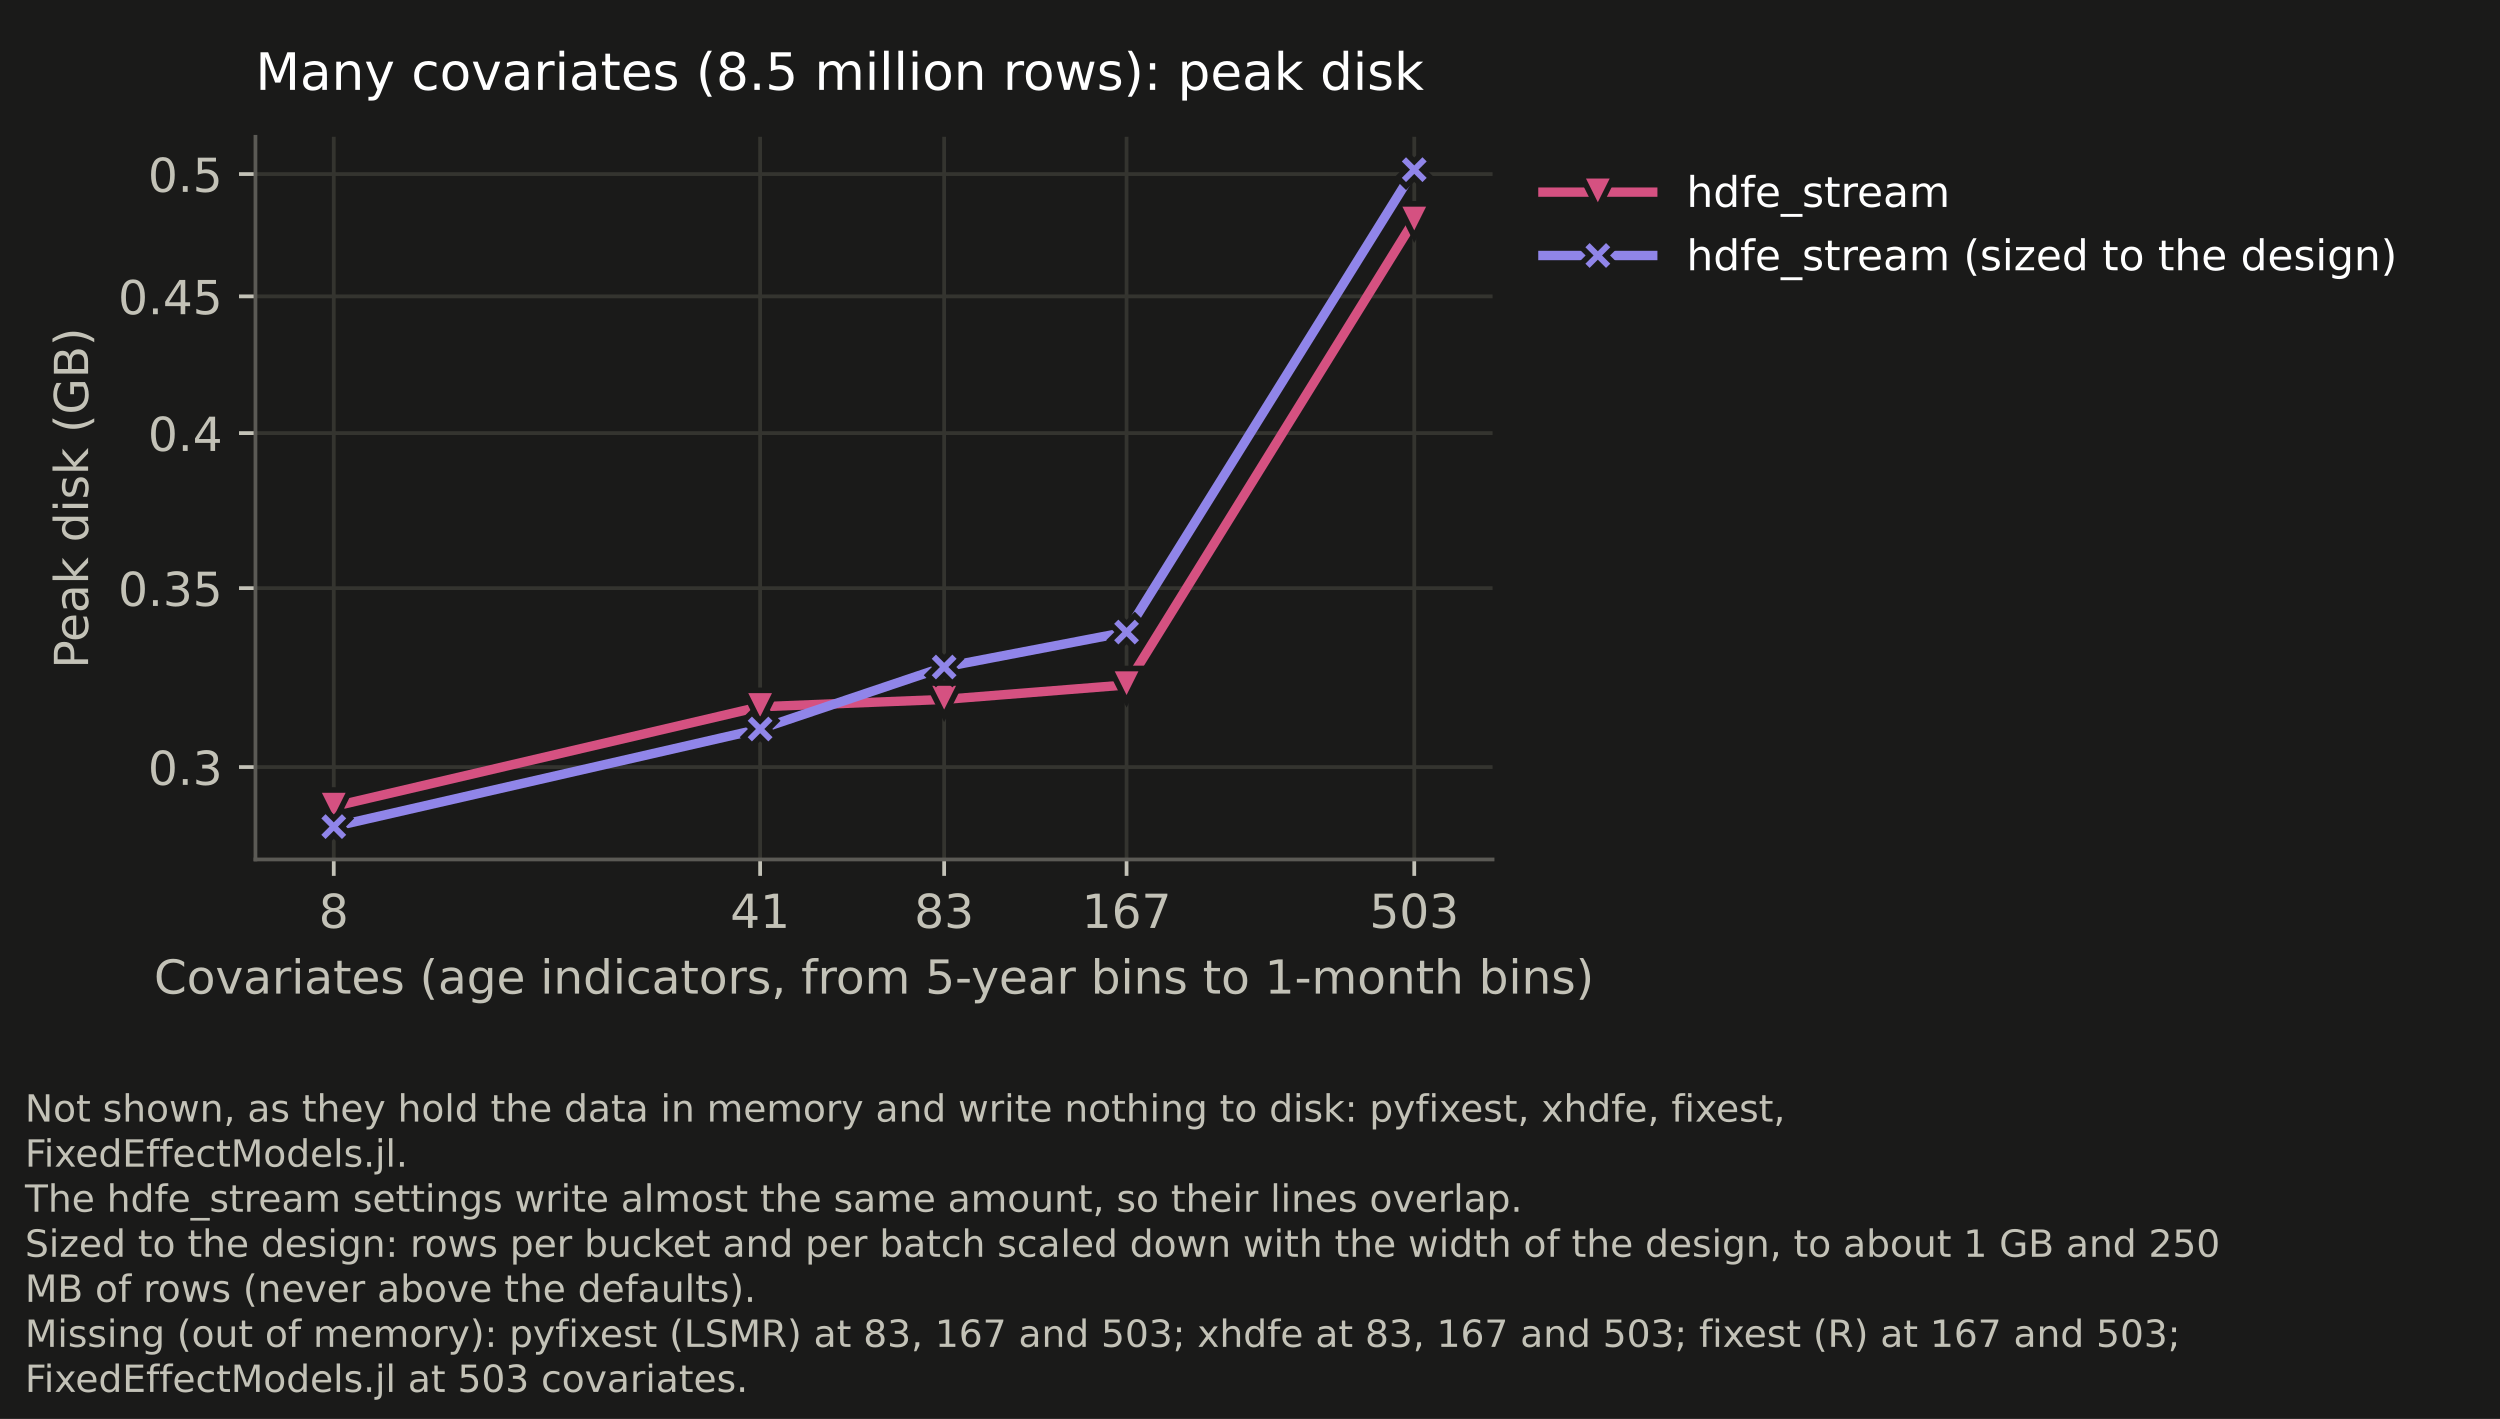
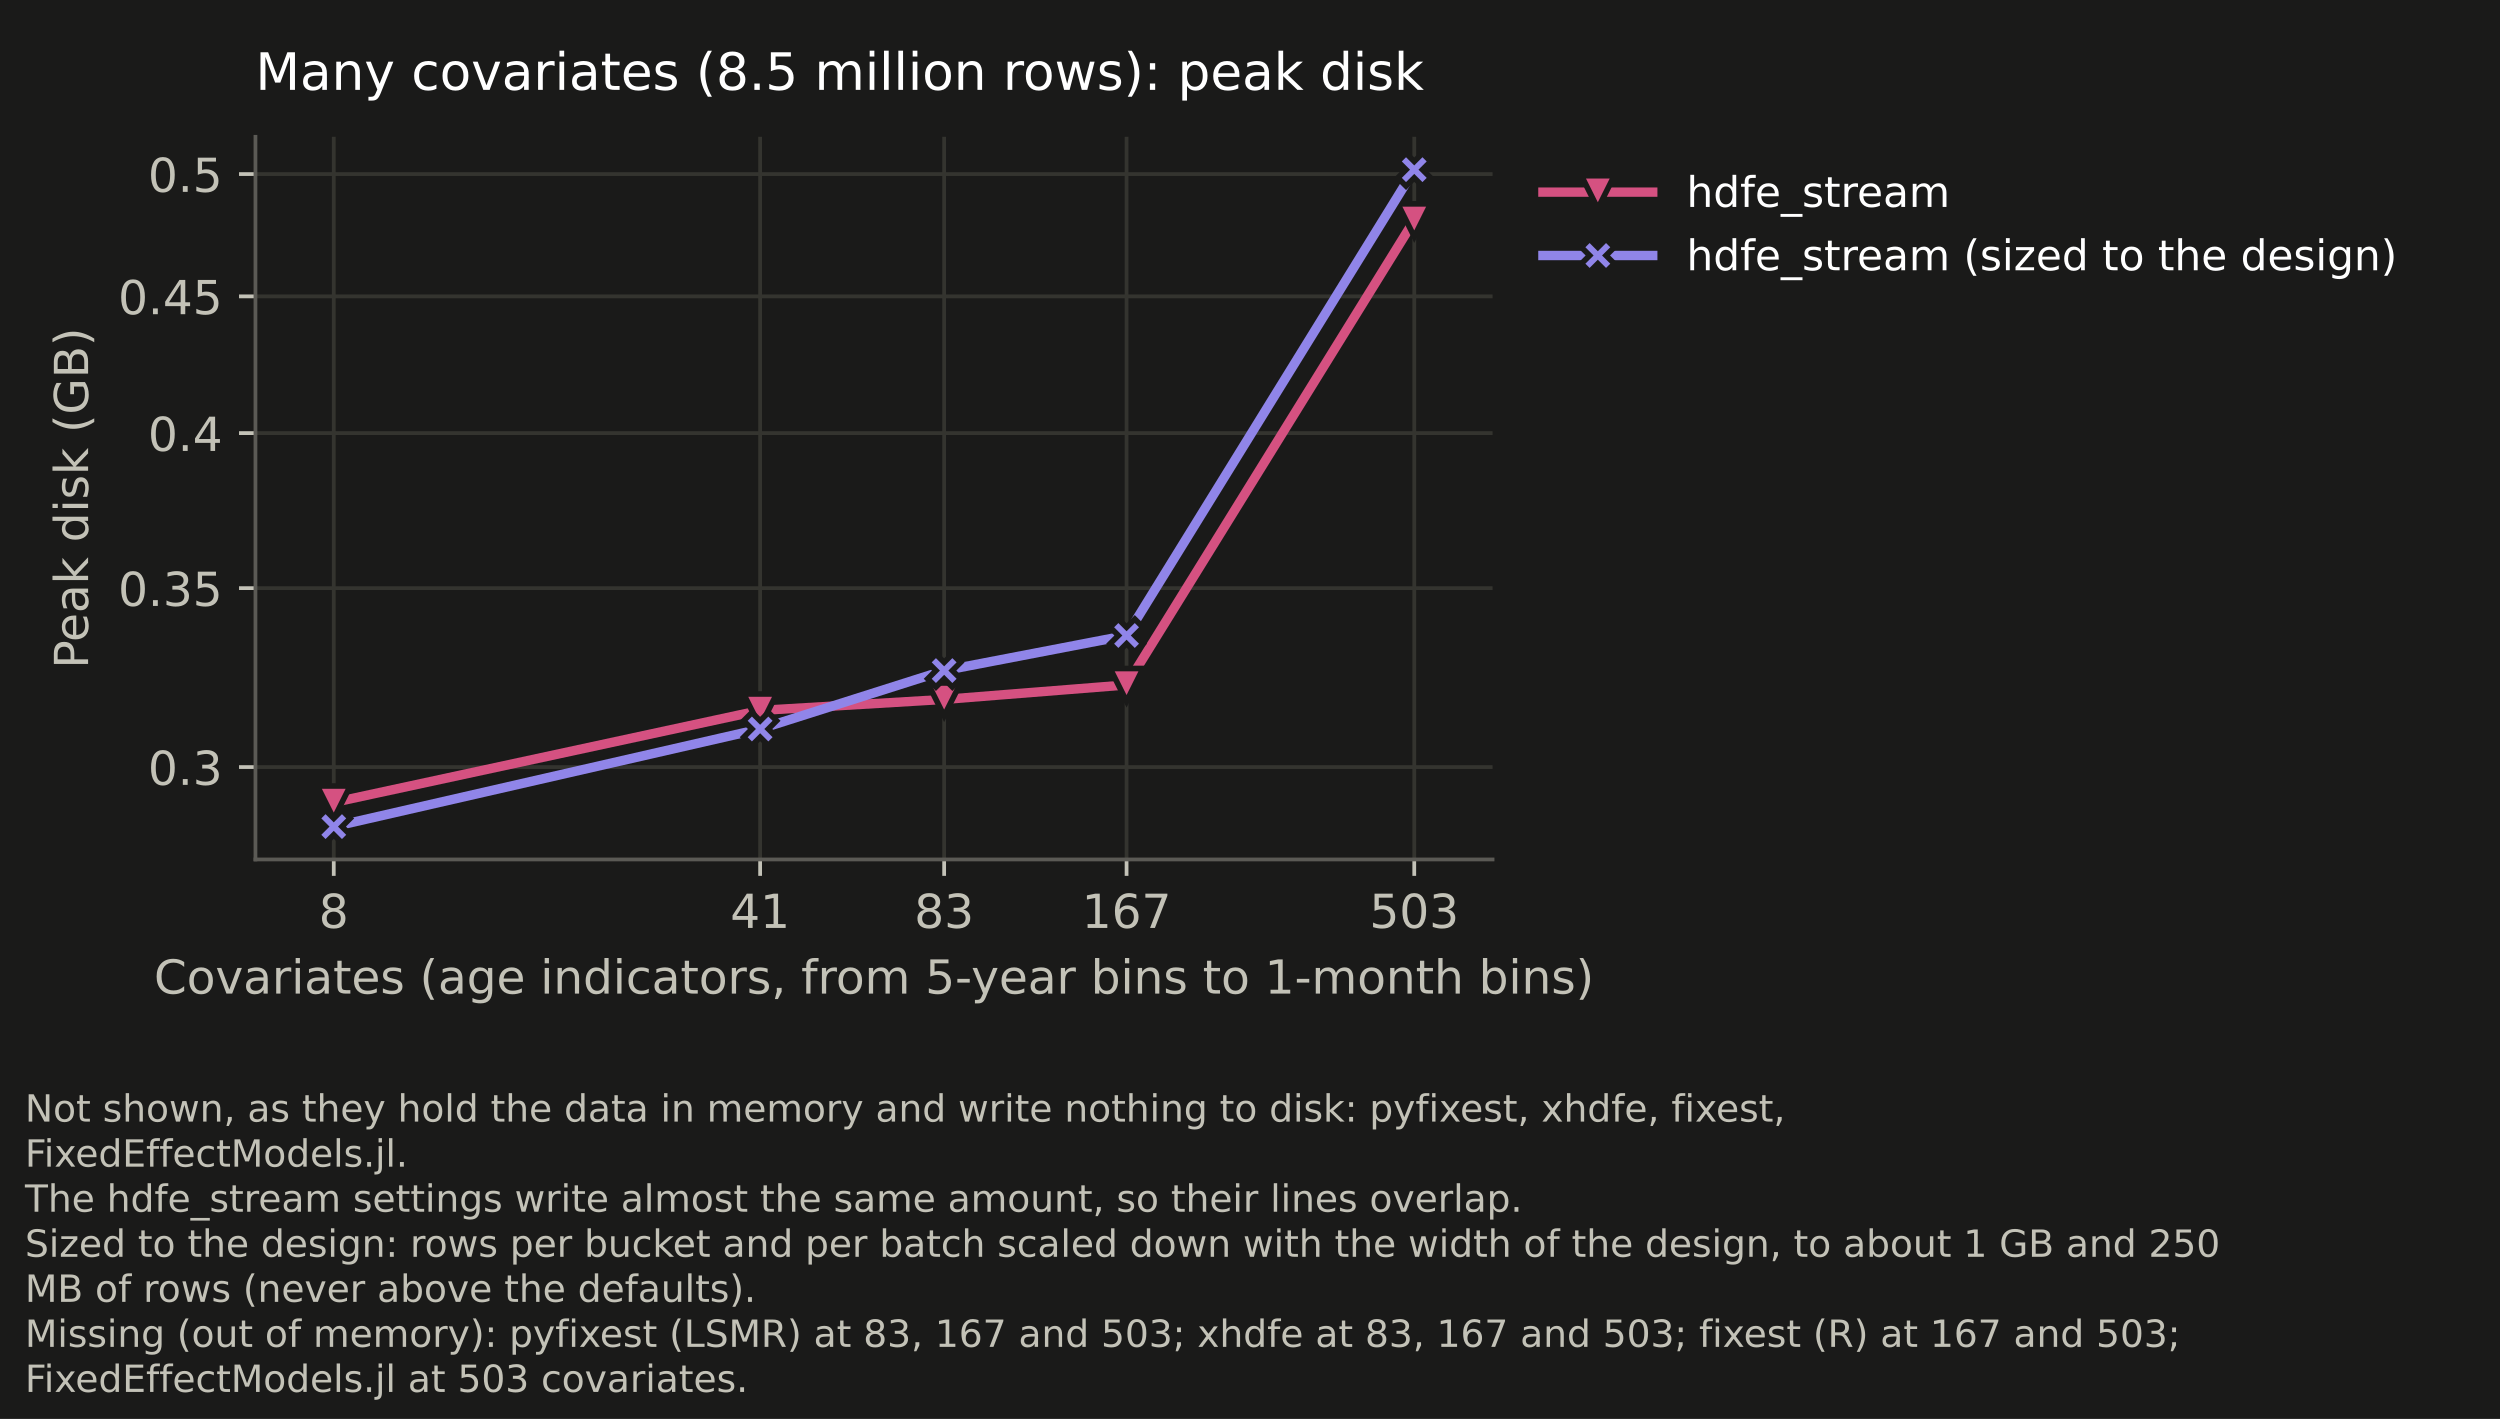
<svg xmlns="http://www.w3.org/2000/svg" xmlns:xlink="http://www.w3.org/1999/xlink" width="532.8pt" height="302.4pt" viewBox="0 0 532.8 302.4" version="1.1">
  <defs>
    <style type="text/css">*{stroke-linejoin: round; stroke-linecap: butt}</style>
  </defs>
  <g id="figure_1">
    <g id="patch_1">
      <path d="M 0 302.4  L 532.8 302.4  L 532.8 0  L 0 0  z " style="fill: #1a1a19" />
    </g>
    <g id="axes_1">
      <g id="patch_2">
        <path d="M 54.442 183.166  L 318.093 183.166  L 318.093 29.157  L 54.442 29.157  z " style="fill: #1a1a19" />
      </g>
      <g id="matplotlib.axis_1">
        <g id="xtick_1">
          <g id="line2d_1">
            <path d="M 71.13 183.166  L 71.13 29.157  " clip-path="url(#pb4ddc8c47e)" style="fill: none; stroke: #34342f; stroke-width: 0.8; stroke-linecap: square" />
          </g>
          <g id="line2d_2">
            <defs>
              <path id="m5e53d894cf" d="M 0 0  L 0 3.5  " style="stroke: #c3c2b7; stroke-width: 0.8" />
            </defs>
            <g>
              <use xlink:href="#m5e53d894cf" x="71.13" y="183.166" style="fill: #c3c2b7; stroke: #c3c2b7; stroke-width: 0.8" />
            </g>
          </g>
          <g id="text_1">
            <text style="font-size: 10px; font-family: 'DejaVu Sans', 'Bitstream Vera Sans', 'Computer Modern Sans Serif', 'Lucida Grande', 'Verdana', 'Geneva', 'Lucid', 'Arial', 'Helvetica', 'Avant Garde', sans-serif; text-anchor: middle; fill: #c3c2b7" x="71.13" y="197.763" transform="rotate(-0 71.13015 197.7633)">8</text>
          </g>
        </g>
        <g id="xtick_2">
          <g id="line2d_3">
            <path d="M 161.999 183.166  L 161.999 29.157  " clip-path="url(#pb4ddc8c47e)" style="fill: none; stroke: #34342f; stroke-width: 0.8; stroke-linecap: square" />
          </g>
          <g id="line2d_4">
            <g>
              <use xlink:href="#m5e53d894cf" x="161.999" y="183.166" style="fill: #c3c2b7; stroke: #c3c2b7; stroke-width: 0.8" />
            </g>
          </g>
          <g id="text_2">
            <text style="font-size: 10px; font-family: 'DejaVu Sans', 'Bitstream Vera Sans', 'Computer Modern Sans Serif', 'Lucida Grande', 'Verdana', 'Geneva', 'Lucid', 'Arial', 'Helvetica', 'Avant Garde', sans-serif; text-anchor: middle; fill: #c3c2b7" x="161.999" y="197.763" transform="rotate(-0 161.9987 197.7633)">41</text>
          </g>
        </g>
        <g id="xtick_3">
          <g id="line2d_5">
            <path d="M 201.216 183.166  L 201.216 29.157  " clip-path="url(#pb4ddc8c47e)" style="fill: none; stroke: #34342f; stroke-width: 0.8; stroke-linecap: square" />
          </g>
          <g id="line2d_6">
            <g>
              <use xlink:href="#m5e53d894cf" x="201.216" y="183.166" style="fill: #c3c2b7; stroke: #c3c2b7; stroke-width: 0.8" />
            </g>
          </g>
          <g id="text_3">
            <text style="font-size: 10px; font-family: 'DejaVu Sans', 'Bitstream Vera Sans', 'Computer Modern Sans Serif', 'Lucida Grande', 'Verdana', 'Geneva', 'Lucid', 'Arial', 'Helvetica', 'Avant Garde', sans-serif; text-anchor: middle; fill: #c3c2b7" x="201.216" y="197.763" transform="rotate(-0 201.2163 197.7633)">83</text>
          </g>
        </g>
        <g id="xtick_4">
          <g id="line2d_7">
            <path d="M 240.094 183.166  L 240.094 29.157  " clip-path="url(#pb4ddc8c47e)" style="fill: none; stroke: #34342f; stroke-width: 0.8; stroke-linecap: square" />
          </g>
          <g id="line2d_8">
            <g>
              <use xlink:href="#m5e53d894cf" x="240.094" y="183.166" style="fill: #c3c2b7; stroke: #c3c2b7; stroke-width: 0.8" />
            </g>
          </g>
          <g id="text_4">
            <text style="font-size: 10px; font-family: 'DejaVu Sans', 'Bitstream Vera Sans', 'Computer Modern Sans Serif', 'Lucida Grande', 'Verdana', 'Geneva', 'Lucid', 'Arial', 'Helvetica', 'Avant Garde', sans-serif; text-anchor: middle; fill: #c3c2b7" x="240.094" y="197.763" transform="rotate(-0 240.0938 197.7633)">167</text>
          </g>
        </g>
        <g id="xtick_5">
          <g id="line2d_9">
            <path d="M 301.405 183.166  L 301.405 29.157  " clip-path="url(#pb4ddc8c47e)" style="fill: none; stroke: #34342f; stroke-width: 0.8; stroke-linecap: square" />
          </g>
          <g id="line2d_10">
            <g>
              <use xlink:href="#m5e53d894cf" x="301.405" y="183.166" style="fill: #c3c2b7; stroke: #c3c2b7; stroke-width: 0.8" />
            </g>
          </g>
          <g id="text_5">
            <text style="font-size: 10px; font-family: 'DejaVu Sans', 'Bitstream Vera Sans', 'Computer Modern Sans Serif', 'Lucida Grande', 'Verdana', 'Geneva', 'Lucid', 'Arial', 'Helvetica', 'Avant Garde', sans-serif; text-anchor: middle; fill: #c3c2b7" x="301.405" y="197.763" transform="rotate(-0 301.4055 197.7633)">503</text>
          </g>
        </g>
        <g id="text_6">
          <text style="font-size: 10px; font-family: 'DejaVu Sans', 'Bitstream Vera Sans', 'Computer Modern Sans Serif', 'Lucida Grande', 'Verdana', 'Geneva', 'Lucid', 'Arial', 'Helvetica', 'Avant Garde', sans-serif; text-anchor: middle; fill: #c3c2b7" x="186.268" y="211.764" transform="rotate(-0 186.2678 211.7641)">Covariates (age indicators, from 5-year bins to 1-month bins)</text>
        </g>
      </g>
      <g id="matplotlib.axis_2">
        <g id="ytick_1">
          <g id="line2d_11">
            <path d="M 54.442 163.475  L 318.093 163.475  " clip-path="url(#pb4ddc8c47e)" style="fill: none; stroke: #34342f; stroke-width: 0.8; stroke-linecap: square" />
          </g>
          <g id="line2d_12">
            <defs>
              <path id="m9ad4db9a4c" d="M 0 0  L -3.5 0  " style="stroke: #c3c2b7; stroke-width: 0.8" />
            </defs>
            <g>
              <use xlink:href="#m9ad4db9a4c" x="54.442" y="163.475" style="fill: #c3c2b7; stroke: #c3c2b7; stroke-width: 0.8" />
            </g>
          </g>
          <g id="text_7">
            <text style="font-size: 10px; font-family: 'DejaVu Sans', 'Bitstream Vera Sans', 'Computer Modern Sans Serif', 'Lucida Grande', 'Verdana', 'Geneva', 'Lucid', 'Arial', 'Helvetica', 'Avant Garde', sans-serif; text-anchor: end; fill: #c3c2b7" x="47.442" y="167.274" transform="rotate(-0 47.44234 167.2741)">0.3</text>
          </g>
        </g>
        <g id="ytick_2">
          <g id="line2d_13">
            <path d="M 54.442 125.338  L 318.093 125.338  " clip-path="url(#pb4ddc8c47e)" style="fill: none; stroke: #34342f; stroke-width: 0.8; stroke-linecap: square" />
          </g>
          <g id="line2d_14">
            <g>
              <use xlink:href="#m9ad4db9a4c" x="54.442" y="125.338" style="fill: #c3c2b7; stroke: #c3c2b7; stroke-width: 0.8" />
            </g>
          </g>
          <g id="text_8">
            <text style="font-size: 10px; font-family: 'DejaVu Sans', 'Bitstream Vera Sans', 'Computer Modern Sans Serif', 'Lucida Grande', 'Verdana', 'Geneva', 'Lucid', 'Arial', 'Helvetica', 'Avant Garde', sans-serif; text-anchor: end; fill: #c3c2b7" x="47.442" y="129.137" transform="rotate(-0 47.44234 129.1369)">0.35</text>
          </g>
        </g>
        <g id="ytick_3">
          <g id="line2d_15">
            <path d="M 54.442 92.302  L 318.093 92.302  " clip-path="url(#pb4ddc8c47e)" style="fill: none; stroke: #34342f; stroke-width: 0.8; stroke-linecap: square" />
          </g>
          <g id="line2d_16">
            <g>
              <use xlink:href="#m9ad4db9a4c" x="54.442" y="92.302" style="fill: #c3c2b7; stroke: #c3c2b7; stroke-width: 0.8" />
            </g>
          </g>
          <g id="text_9">
            <text style="font-size: 10px; font-family: 'DejaVu Sans', 'Bitstream Vera Sans', 'Computer Modern Sans Serif', 'Lucida Grande', 'Verdana', 'Geneva', 'Lucid', 'Arial', 'Helvetica', 'Avant Garde', sans-serif; text-anchor: end; fill: #c3c2b7" x="47.442" y="96.101" transform="rotate(-0 47.44234 96.10105)">0.4</text>
          </g>
        </g>
        <g id="ytick_4">
          <g id="line2d_17">
            <path d="M 54.442 63.163  L 318.093 63.163  " clip-path="url(#pb4ddc8c47e)" style="fill: none; stroke: #34342f; stroke-width: 0.8; stroke-linecap: square" />
          </g>
          <g id="line2d_18">
            <g>
              <use xlink:href="#m9ad4db9a4c" x="54.442" y="63.163" style="fill: #c3c2b7; stroke: #c3c2b7; stroke-width: 0.8" />
            </g>
          </g>
          <g id="text_10">
            <text style="font-size: 10px; font-family: 'DejaVu Sans', 'Bitstream Vera Sans', 'Computer Modern Sans Serif', 'Lucida Grande', 'Verdana', 'Geneva', 'Lucid', 'Arial', 'Helvetica', 'Avant Garde', sans-serif; text-anchor: end; fill: #c3c2b7" x="47.442" y="66.961" transform="rotate(-0 47.44234 66.96133)">0.45</text>
          </g>
        </g>
        <g id="ytick_5">
          <g id="line2d_19">
            <path d="M 54.442 37.096  L 318.093 37.096  " clip-path="url(#pb4ddc8c47e)" style="fill: none; stroke: #34342f; stroke-width: 0.8; stroke-linecap: square" />
          </g>
          <g id="line2d_20">
            <g>
              <use xlink:href="#m9ad4db9a4c" x="54.442" y="37.096" style="fill: #c3c2b7; stroke: #c3c2b7; stroke-width: 0.8" />
            </g>
          </g>
          <g id="text_11">
            <text style="font-size: 10px; font-family: 'DejaVu Sans', 'Bitstream Vera Sans', 'Computer Modern Sans Serif', 'Lucida Grande', 'Verdana', 'Geneva', 'Lucid', 'Arial', 'Helvetica', 'Avant Garde', sans-serif; text-anchor: end; fill: #c3c2b7" x="47.442" y="40.895" transform="rotate(-0 47.44234 40.89497)">0.5</text>
          </g>
        </g>
        <g id="text_12">
          <text style="font-size: 10px; font-family: 'DejaVu Sans', 'Bitstream Vera Sans', 'Computer Modern Sans Serif', 'Lucida Grande', 'Verdana', 'Geneva', 'Lucid', 'Arial', 'Helvetica', 'Avant Garde', sans-serif; text-anchor: middle; fill: #c3c2b7" x="18.774" y="106.162" transform="rotate(-90 18.77437 106.1615)">Peak disk (GB)</text>
        </g>
      </g>
      <g id="patch_3">
        <path d="M 54.442 183.166  L 54.442 29.157  " style="fill: none; stroke: #5b5a55; stroke-width: 0.8; stroke-linejoin: miter; stroke-linecap: square" />
      </g>
      <g id="patch_4">
        <path d="M 54.442 183.166  L 318.093 183.166  " style="fill: none; stroke: #5b5a55; stroke-width: 0.8; stroke-linejoin: miter; stroke-linecap: square" />
      </g>
      <g id="line2d_21">
-         <path d="M 71.13 171.863  L 161.999 150.62  L 201.216 149.059  L 240.094 145.967  L 301.405 46.938  " clip-path="url(#pb4ddc8c47e)" style="fill: none; stroke: #d55181; stroke-width: 2; stroke-linecap: square" />
+         <path d="M 71.13 171.011  L 161.999 151.404  L 201.216 149.059  L 240.094 145.967  L 301.405 46.938  " clip-path="url(#pb4ddc8c47e)" style="fill: none; stroke: #d55181; stroke-width: 2; stroke-linecap: square" />
        <defs>
          <path id="mc97f44e263" d="M -0 3.5  L 3.5 -3.5  L -3.5 -3.5  z " style="stroke: #1a1a19; stroke-width: 1.2; stroke-linejoin: miter" />
        </defs>
        <g clip-path="url(#pb4ddc8c47e)">
-           <use xlink:href="#mc97f44e263" x="71.13" y="171.863" style="fill: #d55181; stroke: #1a1a19; stroke-width: 1.2; stroke-linejoin: miter" />
-           <use xlink:href="#mc97f44e263" x="161.999" y="150.62" style="fill: #d55181; stroke: #1a1a19; stroke-width: 1.2; stroke-linejoin: miter" />
+           <use xlink:href="#mc97f44e263" x="71.13" y="171.011" style="fill: #d55181; stroke: #1a1a19; stroke-width: 1.2; stroke-linejoin: miter" />
+           <use xlink:href="#mc97f44e263" x="161.999" y="151.404" style="fill: #d55181; stroke: #1a1a19; stroke-width: 1.2; stroke-linejoin: miter" />
          <use xlink:href="#mc97f44e263" x="201.216" y="149.059" style="fill: #d55181; stroke: #1a1a19; stroke-width: 1.2; stroke-linejoin: miter" />
          <use xlink:href="#mc97f44e263" x="240.094" y="145.967" style="fill: #d55181; stroke: #1a1a19; stroke-width: 1.2; stroke-linejoin: miter" />
          <use xlink:href="#mc97f44e263" x="301.405" y="46.938" style="fill: #d55181; stroke: #1a1a19; stroke-width: 1.2; stroke-linejoin: miter" />
        </g>
      </g>
      <g id="line2d_22">
-         <path d="M 71.13 176.165  L 161.999 155.363  L 201.216 142.155  L 240.094 134.702  L 301.405 36.158  " clip-path="url(#pb4ddc8c47e)" style="fill: none; stroke: #9085e9; stroke-width: 2; stroke-linecap: square" />
+         <path d="M 71.13 176.165  L 161.999 155.363  L 201.216 142.912  L 240.094 135.438  L 301.405 36.158  " clip-path="url(#pb4ddc8c47e)" style="fill: none; stroke: #9085e9; stroke-width: 2; stroke-linecap: square" />
        <defs>
          <path id="mdfb906f3f3" d="M -1.75 3.5  L 0 1.75  L 1.75 3.5  L 3.5 1.75  L 1.75 0  L 3.5 -1.75  L 1.75 -3.5  L 0 -1.75  L -1.75 -3.5  L -3.5 -1.75  L -1.75 0  L -3.5 1.75  z " style="stroke: #1a1a19; stroke-width: 1.2; stroke-linejoin: miter" />
        </defs>
        <g clip-path="url(#pb4ddc8c47e)">
          <use xlink:href="#mdfb906f3f3" x="71.13" y="176.165" style="fill: #9085e9; stroke: #1a1a19; stroke-width: 1.2; stroke-linejoin: miter" />
          <use xlink:href="#mdfb906f3f3" x="161.999" y="155.363" style="fill: #9085e9; stroke: #1a1a19; stroke-width: 1.2; stroke-linejoin: miter" />
-           <use xlink:href="#mdfb906f3f3" x="201.216" y="142.155" style="fill: #9085e9; stroke: #1a1a19; stroke-width: 1.2; stroke-linejoin: miter" />
-           <use xlink:href="#mdfb906f3f3" x="240.094" y="134.702" style="fill: #9085e9; stroke: #1a1a19; stroke-width: 1.2; stroke-linejoin: miter" />
+           <use xlink:href="#mdfb906f3f3" x="201.216" y="142.912" style="fill: #9085e9; stroke: #1a1a19; stroke-width: 1.2; stroke-linejoin: miter" />
+           <use xlink:href="#mdfb906f3f3" x="240.094" y="135.438" style="fill: #9085e9; stroke: #1a1a19; stroke-width: 1.2; stroke-linejoin: miter" />
          <use xlink:href="#mdfb906f3f3" x="301.405" y="36.158" style="fill: #9085e9; stroke: #1a1a19; stroke-width: 1.2; stroke-linejoin: miter" />
        </g>
      </g>
      <g id="text_13">
        <text style="font-size: 11px; font-family: 'DejaVu Sans', 'Bitstream Vera Sans', 'Computer Modern Sans Serif', 'Lucida Grande', 'Verdana', 'Geneva', 'Lucid', 'Arial', 'Helvetica', 'Avant Garde', sans-serif; text-anchor: start; fill: #ffffff" x="54.442" y="19.157" transform="rotate(-0 54.44234 19.15742)">Many covariates (8.5 million rows): peak disk</text>
      </g>
      <g id="legend_1">
        <g id="line2d_23">
          <path d="M 328.83 40.946  L 340.53 40.946  L 352.23 40.946  " style="fill: none; stroke: #d55181; stroke-width: 2; stroke-linecap: square" />
          <g>
            <use xlink:href="#mc97f44e263" x="340.53" y="40.946" style="fill: #d55181; stroke: #1a1a19; stroke-width: 1.2; stroke-linejoin: miter" />
          </g>
        </g>
        <g id="text_14">
          <text style="font-size: 9px; font-family: 'DejaVu Sans', 'Bitstream Vera Sans', 'Computer Modern Sans Serif', 'Lucida Grande', 'Verdana', 'Geneva', 'Lucid', 'Arial', 'Helvetica', 'Avant Garde', sans-serif; text-anchor: start; fill: #ffffff" x="359.43" y="44.096" transform="rotate(-0 359.4298 44.09602)">hdfe_stream</text>
        </g>
        <g id="line2d_24">
          <path d="M 328.83 54.447  L 340.53 54.447  L 352.23 54.447  " style="fill: none; stroke: #9085e9; stroke-width: 2; stroke-linecap: square" />
          <g>
            <use xlink:href="#mdfb906f3f3" x="340.53" y="54.447" style="fill: #9085e9; stroke: #1a1a19; stroke-width: 1.2; stroke-linejoin: miter" />
          </g>
        </g>
        <g id="text_15">
          <text style="font-size: 9px; font-family: 'DejaVu Sans', 'Bitstream Vera Sans', 'Computer Modern Sans Serif', 'Lucida Grande', 'Verdana', 'Geneva', 'Lucid', 'Arial', 'Helvetica', 'Avant Garde', sans-serif; text-anchor: start; fill: #ffffff" x="359.43" y="57.597" transform="rotate(-0 359.4298 57.59672)">hdfe_stream (sized to the design)</text>
        </g>
      </g>
    </g>
    <g id="text_16">
      <text style="font-size: 8px; font-family: 'DejaVu Sans', 'Bitstream Vera Sans', 'Computer Modern Sans Serif', 'Lucida Grande', 'Verdana', 'Geneva', 'Lucid', 'Arial', 'Helvetica', 'Avant Garde', sans-serif; fill: #c3c2b7" transform="translate(5.328 239.0402)">Not shown, as they hold the data in memory and write nothing to disk: pyfixest, xhdfe, fixest,</text>
      <text style="font-size: 8px; font-family: 'DejaVu Sans', 'Bitstream Vera Sans', 'Computer Modern Sans Serif', 'Lucida Grande', 'Verdana', 'Geneva', 'Lucid', 'Arial', 'Helvetica', 'Avant Garde', sans-serif; fill: #c3c2b7" transform="translate(5.328 248.6424)">FixedEffectModels.jl.</text>
      <text style="font-size: 8px; font-family: 'DejaVu Sans', 'Bitstream Vera Sans', 'Computer Modern Sans Serif', 'Lucida Grande', 'Verdana', 'Geneva', 'Lucid', 'Arial', 'Helvetica', 'Avant Garde', sans-serif; fill: #c3c2b7" transform="translate(5.328 258.2446)">The hdfe_stream settings write almost the same amount, so their lines overlap.</text>
      <text style="font-size: 8px; font-family: 'DejaVu Sans', 'Bitstream Vera Sans', 'Computer Modern Sans Serif', 'Lucida Grande', 'Verdana', 'Geneva', 'Lucid', 'Arial', 'Helvetica', 'Avant Garde', sans-serif; fill: #c3c2b7" transform="translate(5.328 267.8468)">Sized to the design: rows per bucket and per batch scaled down with the width of the design, to about 1 GB and 250</text>
      <text style="font-size: 8px; font-family: 'DejaVu Sans', 'Bitstream Vera Sans', 'Computer Modern Sans Serif', 'Lucida Grande', 'Verdana', 'Geneva', 'Lucid', 'Arial', 'Helvetica', 'Avant Garde', sans-serif; fill: #c3c2b7" transform="translate(5.328 277.449)">MB of rows (never above the defaults).</text>
      <text style="font-size: 8px; font-family: 'DejaVu Sans', 'Bitstream Vera Sans', 'Computer Modern Sans Serif', 'Lucida Grande', 'Verdana', 'Geneva', 'Lucid', 'Arial', 'Helvetica', 'Avant Garde', sans-serif; fill: #c3c2b7" transform="translate(5.328 287.0512)">Missing (out of memory): pyfixest (LSMR) at 83, 167 and 503; xhdfe at 83, 167 and 503; fixest (R) at 167 and 503;</text>
      <text style="font-size: 8px; font-family: 'DejaVu Sans', 'Bitstream Vera Sans', 'Computer Modern Sans Serif', 'Lucida Grande', 'Verdana', 'Geneva', 'Lucid', 'Arial', 'Helvetica', 'Avant Garde', sans-serif; fill: #c3c2b7" transform="translate(5.328 296.6533)">FixedEffectModels.jl at 503 covariates.</text>
    </g>
  </g>
  <defs>
    <clipPath id="pb4ddc8c47e">
      <rect x="54.442" y="29.157" width="263.651" height="154.008" />
    </clipPath>
  </defs>
</svg>
